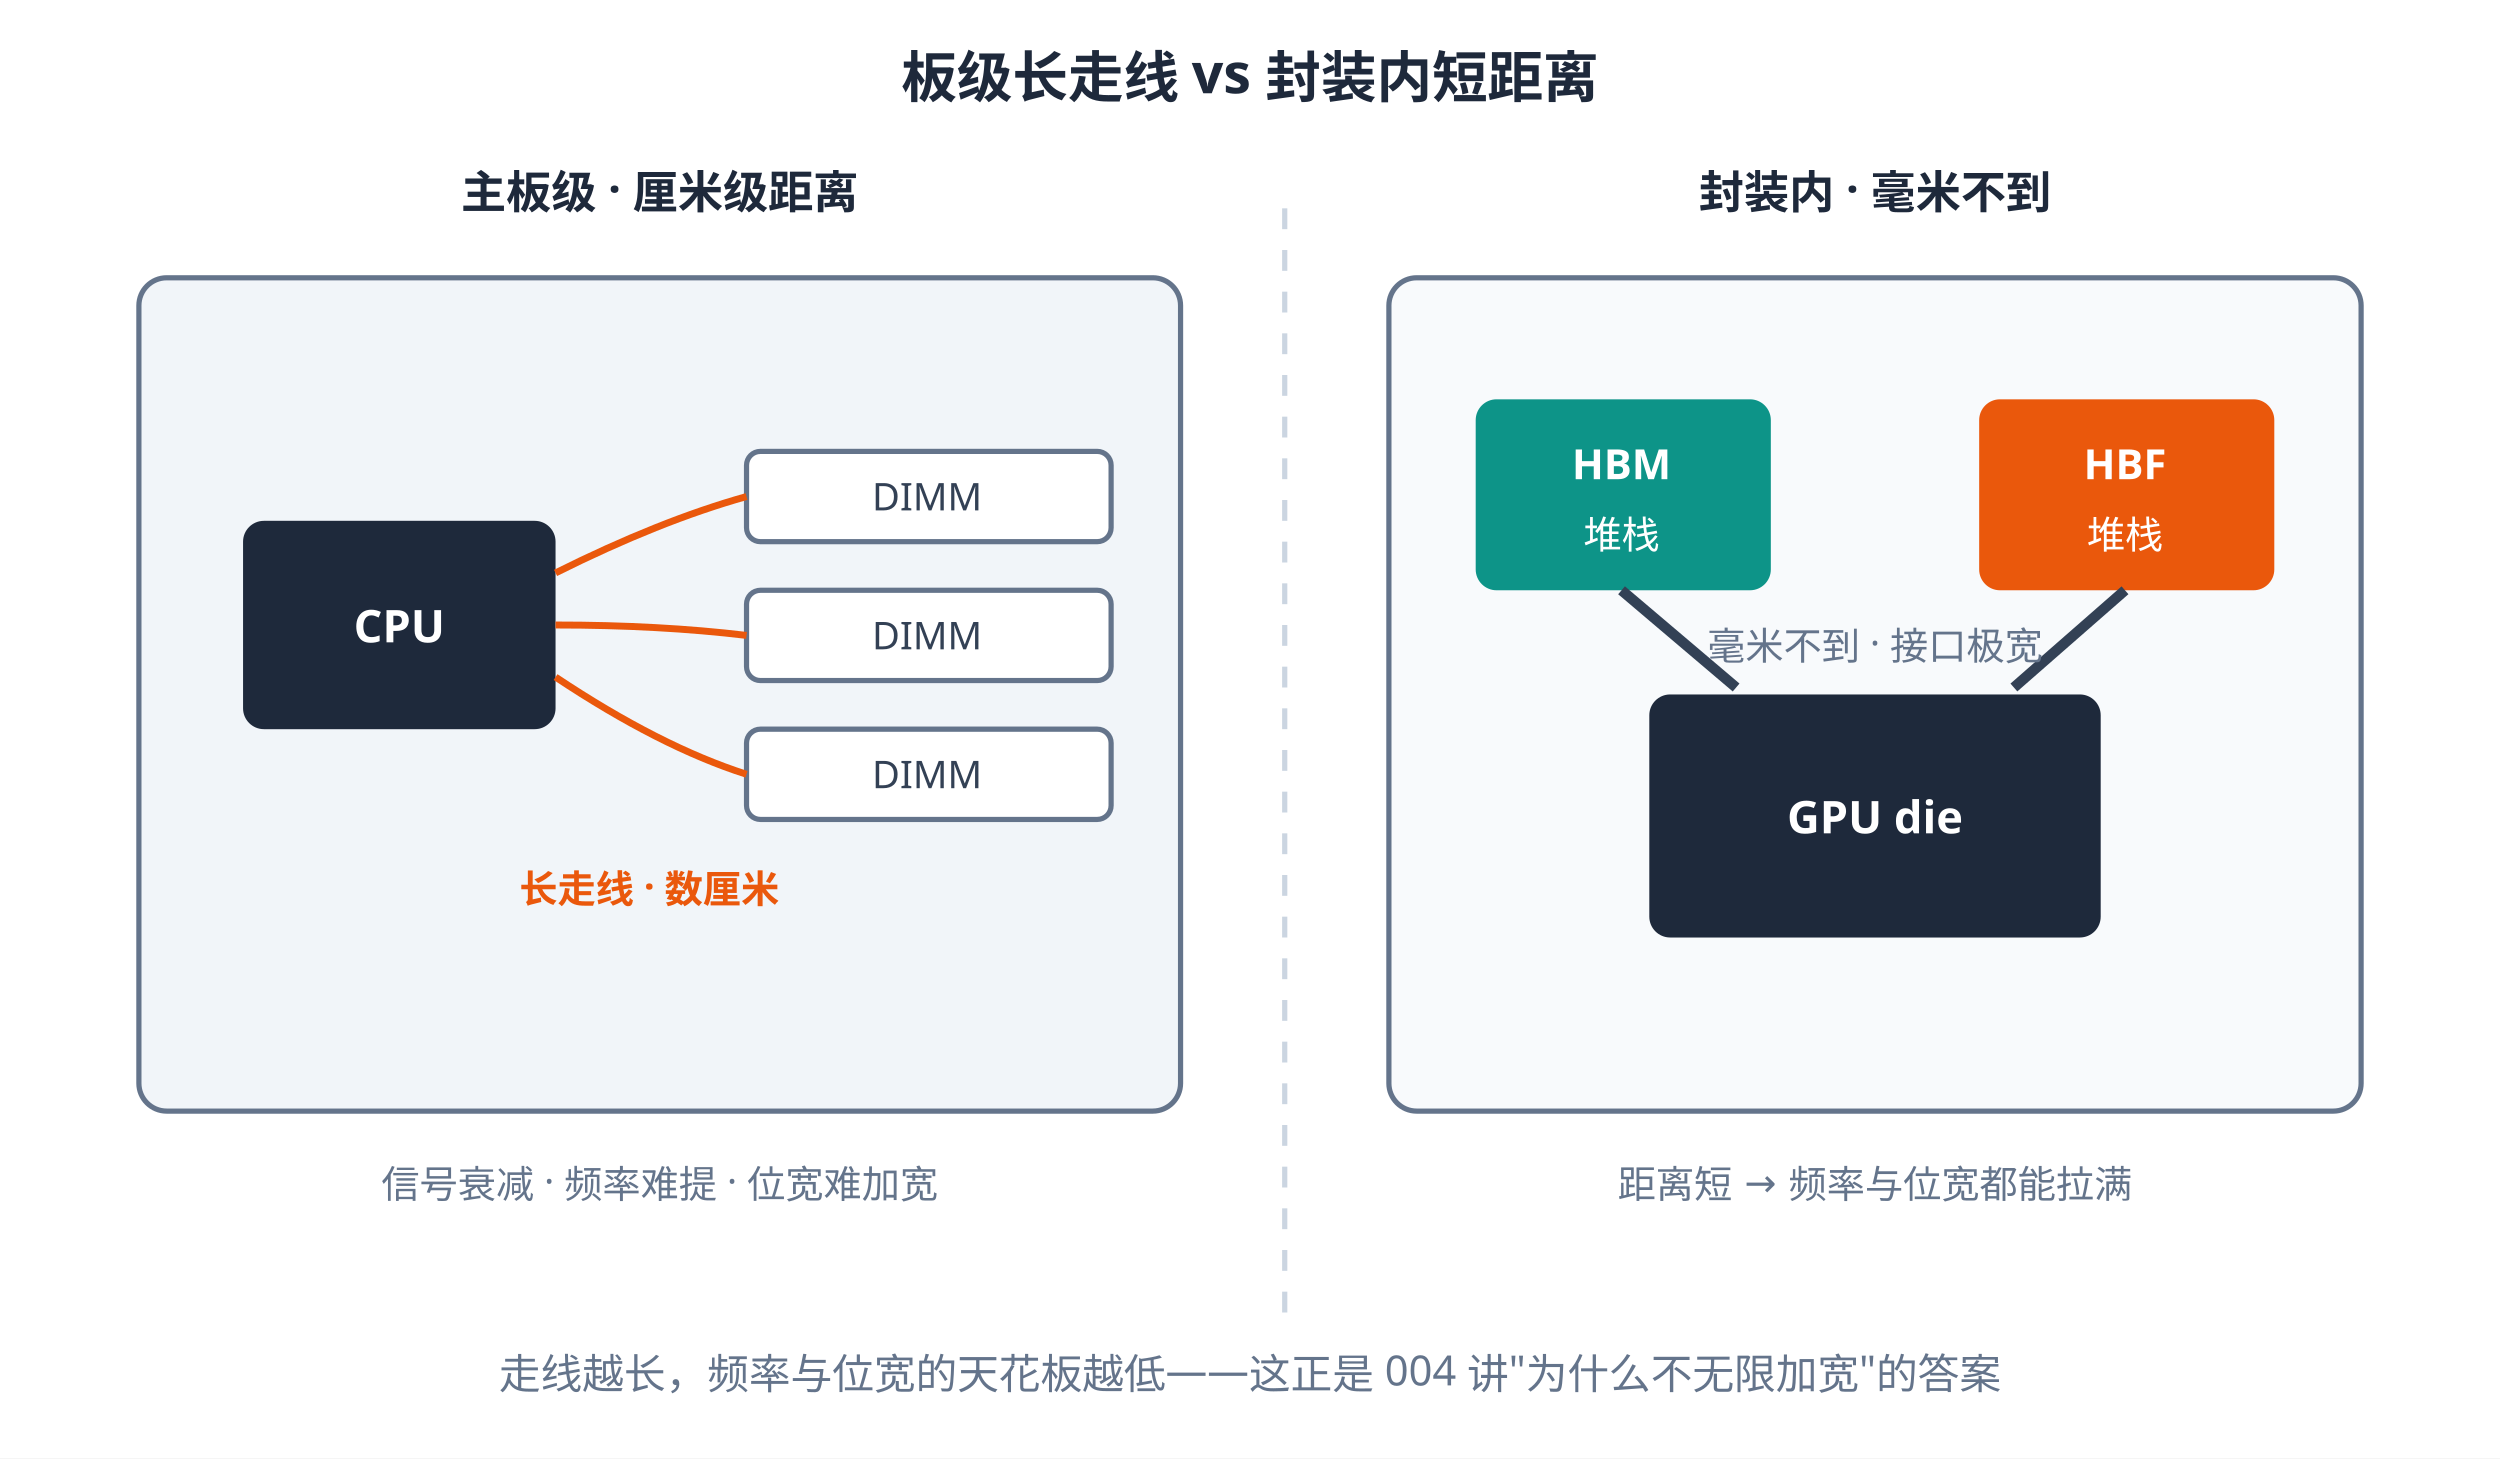
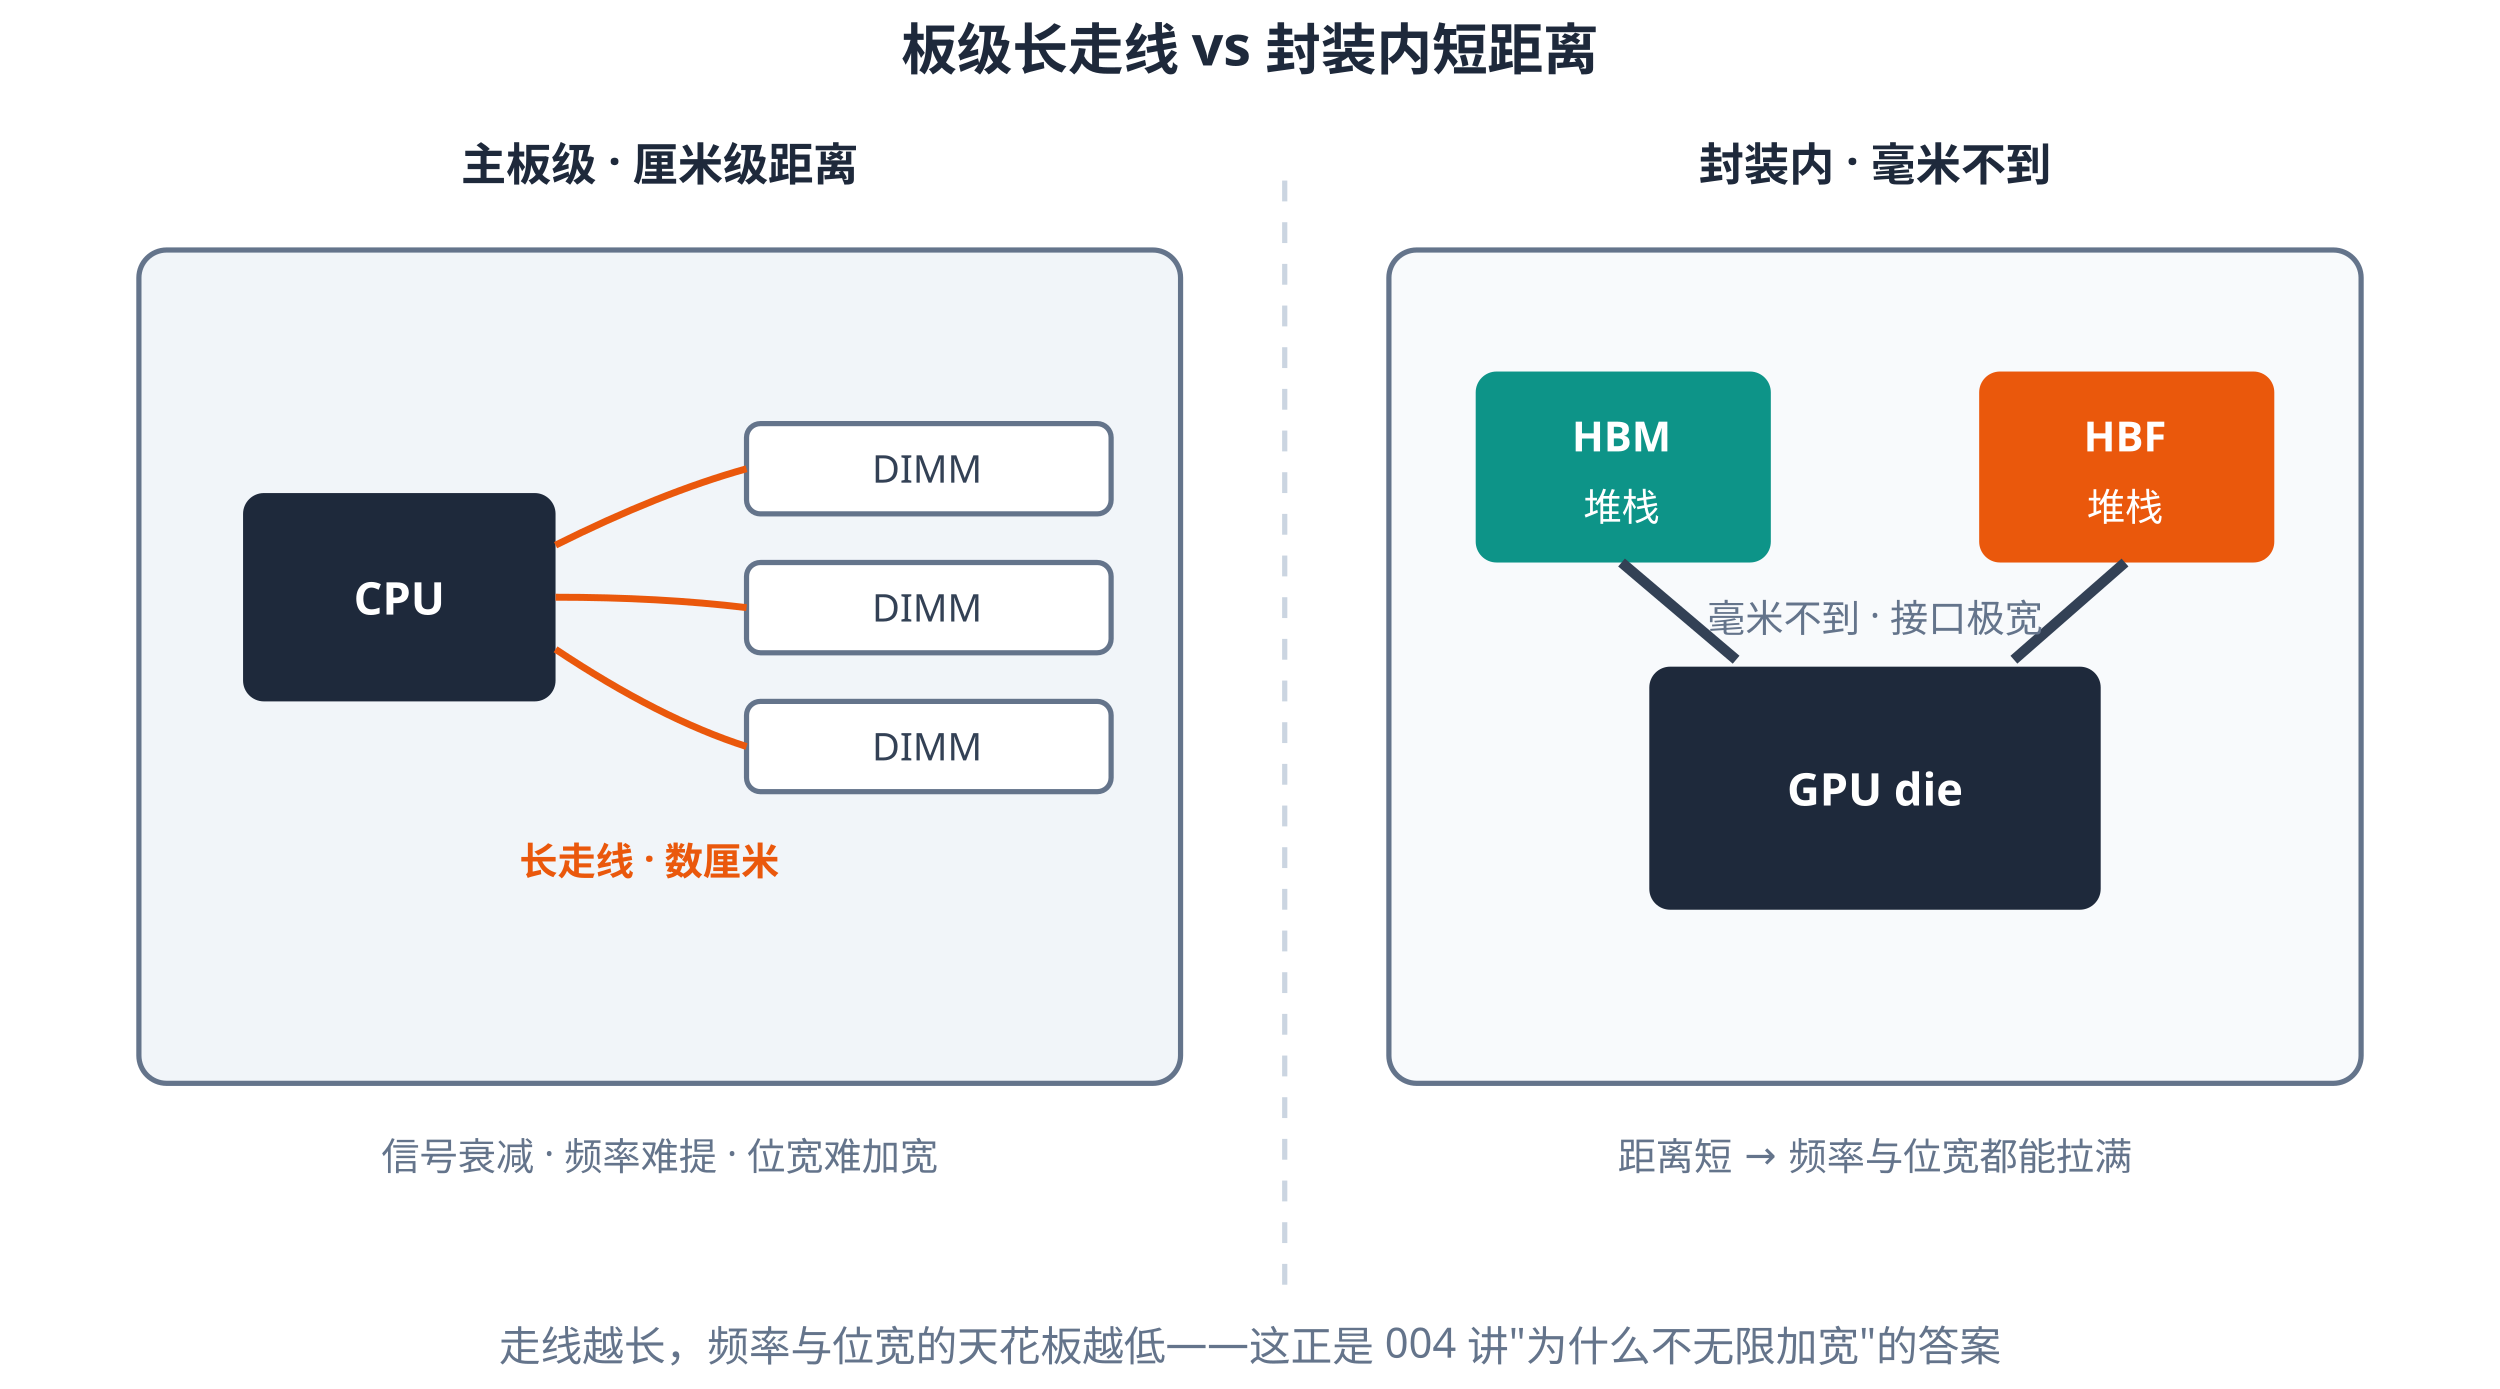
- <svg xmlns="http://www.w3.org/2000/svg" viewBox="0 0 720 420" font-family="'PingFang SC','Microsoft YaHei',sans-serif">
+ <svg xmlns="http://www.w3.org/2000/svg" viewBox="0 8 720 400" font-family="'PingFang SC','Microsoft YaHei',sans-serif">
  <rect x="0" y="0" width="720" height="420" fill="#ffffff" />
  <text x="360" y="28" text-anchor="middle" fill="#1e293b" font-size="16" font-weight="bold">板级长走线 vs 封装内短距离</text>
  <text x="190" y="60" text-anchor="middle" fill="#1e293b" font-size="13" font-weight="bold">主板级 · 厘米级距离</text>
  <rect x="40" y="80" width="300" height="240" rx="8" fill="#f1f5f9" stroke="#64748b" stroke-width="1.5" />
  <rect x="70" y="150" width="90" height="60" rx="6" fill="#1e293b" />
  <text x="115" y="185" text-anchor="middle" fill="#ffffff" font-size="13" font-weight="bold">CPU</text>
  <rect x="215" y="130" width="105" height="26" rx="4" fill="#ffffff" stroke="#64748b" stroke-width="1.5" />
  <text x="267" y="147" text-anchor="middle" fill="#334155" font-size="11">DIMM</text>
  <rect x="215" y="170" width="105" height="26" rx="4" fill="#ffffff" stroke="#64748b" stroke-width="1.5" />
  <text x="267" y="187" text-anchor="middle" fill="#334155" font-size="11">DIMM</text>
  <rect x="215" y="210" width="105" height="26" rx="4" fill="#ffffff" stroke="#64748b" stroke-width="1.5" />
  <text x="267" y="227" text-anchor="middle" fill="#334155" font-size="11">DIMM</text>
  <path d="M160 165 Q 190 150 215 143" fill="none" stroke="#ea580c" stroke-width="2" />
  <path d="M160 180 Q 190 180 215 183" fill="none" stroke="#ea580c" stroke-width="2" />
  <path d="M160 195 Q 190 215 215 223" fill="none" stroke="#ea580c" stroke-width="2" />
  <text x="187" y="260" text-anchor="middle" fill="#ea580c" font-size="11" font-weight="bold">长走线 · 数厘米</text>
  <text x="190" y="345" text-anchor="middle" fill="#64748b" font-size="11">信号衰减 · 频率难提 · 位宽难加宽</text>
  <line x1="370" y1="60" x2="370" y2="380" stroke="#cbd5e1" stroke-width="1.5" stroke-dasharray="6 6" />
  <text x="540" y="60" text-anchor="middle" fill="#1e293b" font-size="13" font-weight="bold">封装内 · 毫米不到</text>
  <rect x="400" y="80" width="280" height="240" rx="8" fill="#f8fafc" stroke="#64748b" stroke-width="1.5" />
  <rect x="425" y="115" width="85" height="55" rx="6" fill="#0d9488" />
  <text x="467" y="138" text-anchor="middle" fill="#ffffff" font-size="12" font-weight="bold">HBM</text>
  <text x="467" y="158" text-anchor="middle" fill="#ffffff" font-size="11">堆栈</text>
  <rect x="570" y="115" width="85" height="55" rx="6" fill="#ea580c" />
  <text x="612" y="138" text-anchor="middle" fill="#ffffff" font-size="12" font-weight="bold">HBF</text>
  <text x="612" y="158" text-anchor="middle" fill="#ffffff" font-size="11">堆栈</text>
  <rect x="475" y="200" width="130" height="70" rx="6" fill="#1e293b" />
  <text x="540" y="240" text-anchor="middle" fill="#ffffff" font-size="13" font-weight="bold">GPU die</text>
  <line x1="467" y1="170" x2="500" y2="198" stroke="#334155" stroke-width="3" />
  <line x1="612" y1="170" x2="580" y2="198" stroke="#334155" stroke-width="3" />
  <text x="540" y="190" text-anchor="middle" fill="#64748b" font-size="11">毫米不到 · 接口极宽</text>
  <text x="540" y="345" text-anchor="middle" fill="#64748b" font-size="11">距离短 → 频率与位宽都能拉满</text>
  <text x="360" y="400" text-anchor="middle" fill="#64748b" font-size="12">走线越长，频率与位宽的天花板越低——这正是 004 讲"为什么不无限加宽"的答案</text>
</svg>
